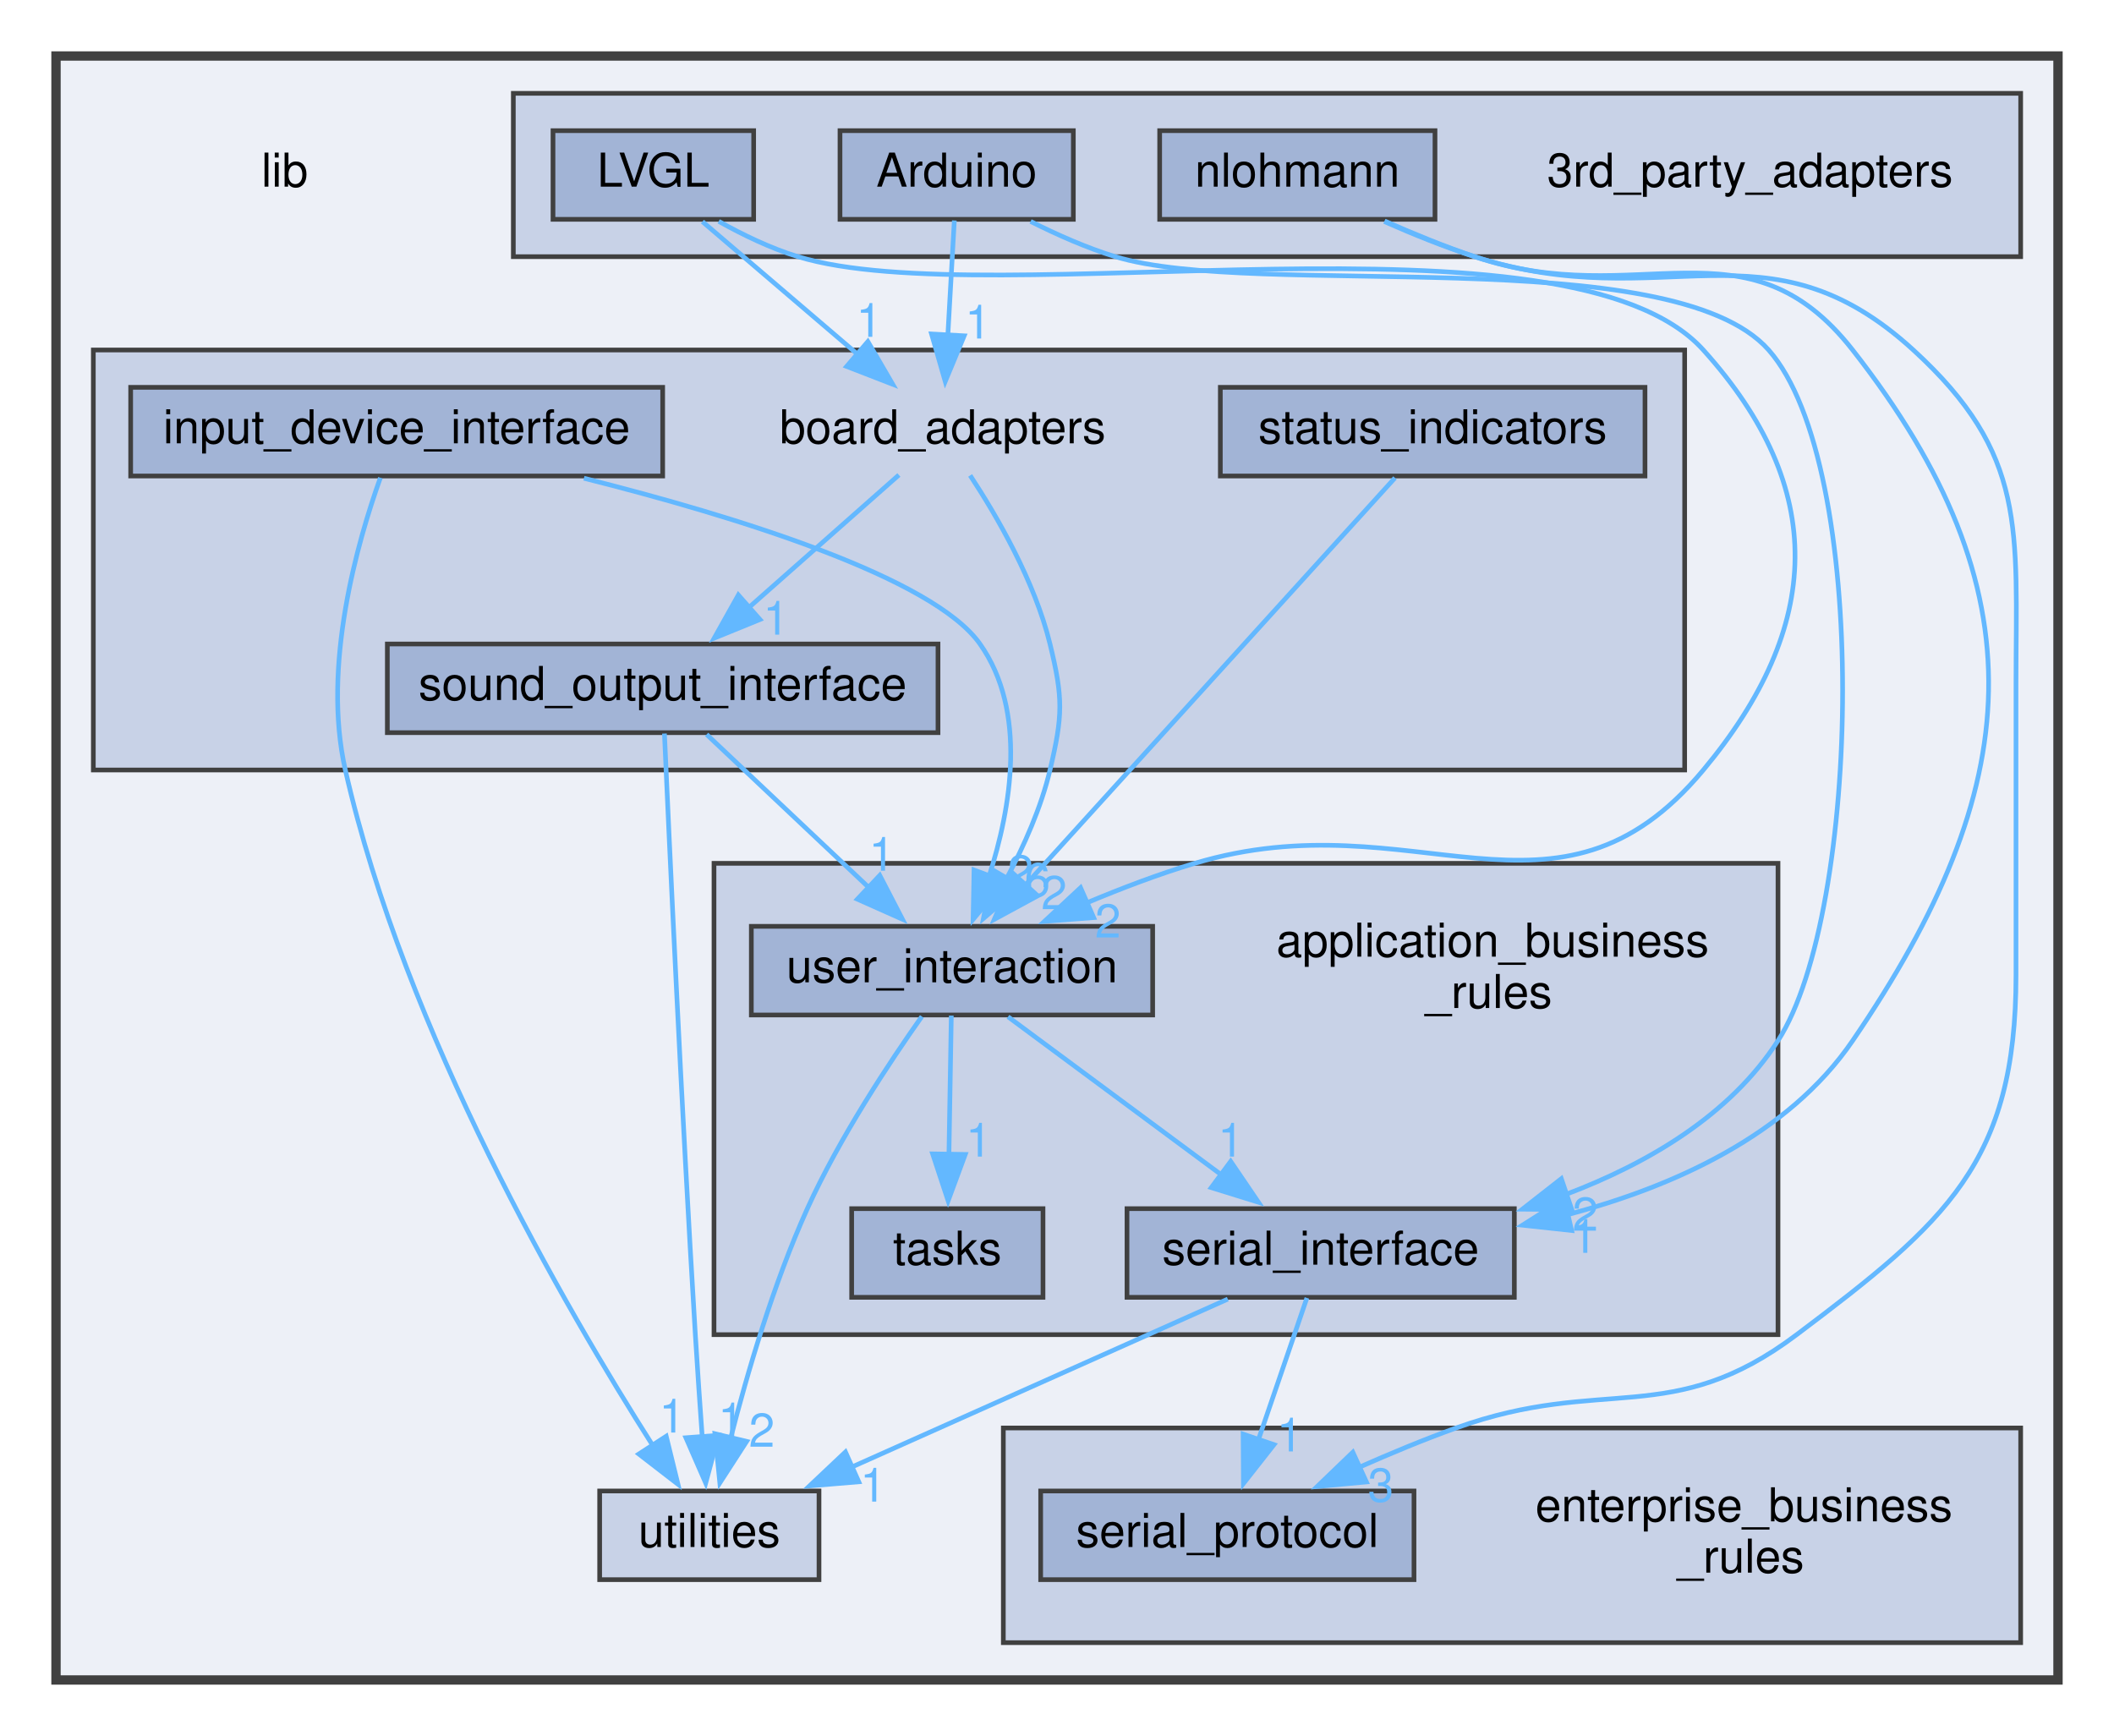
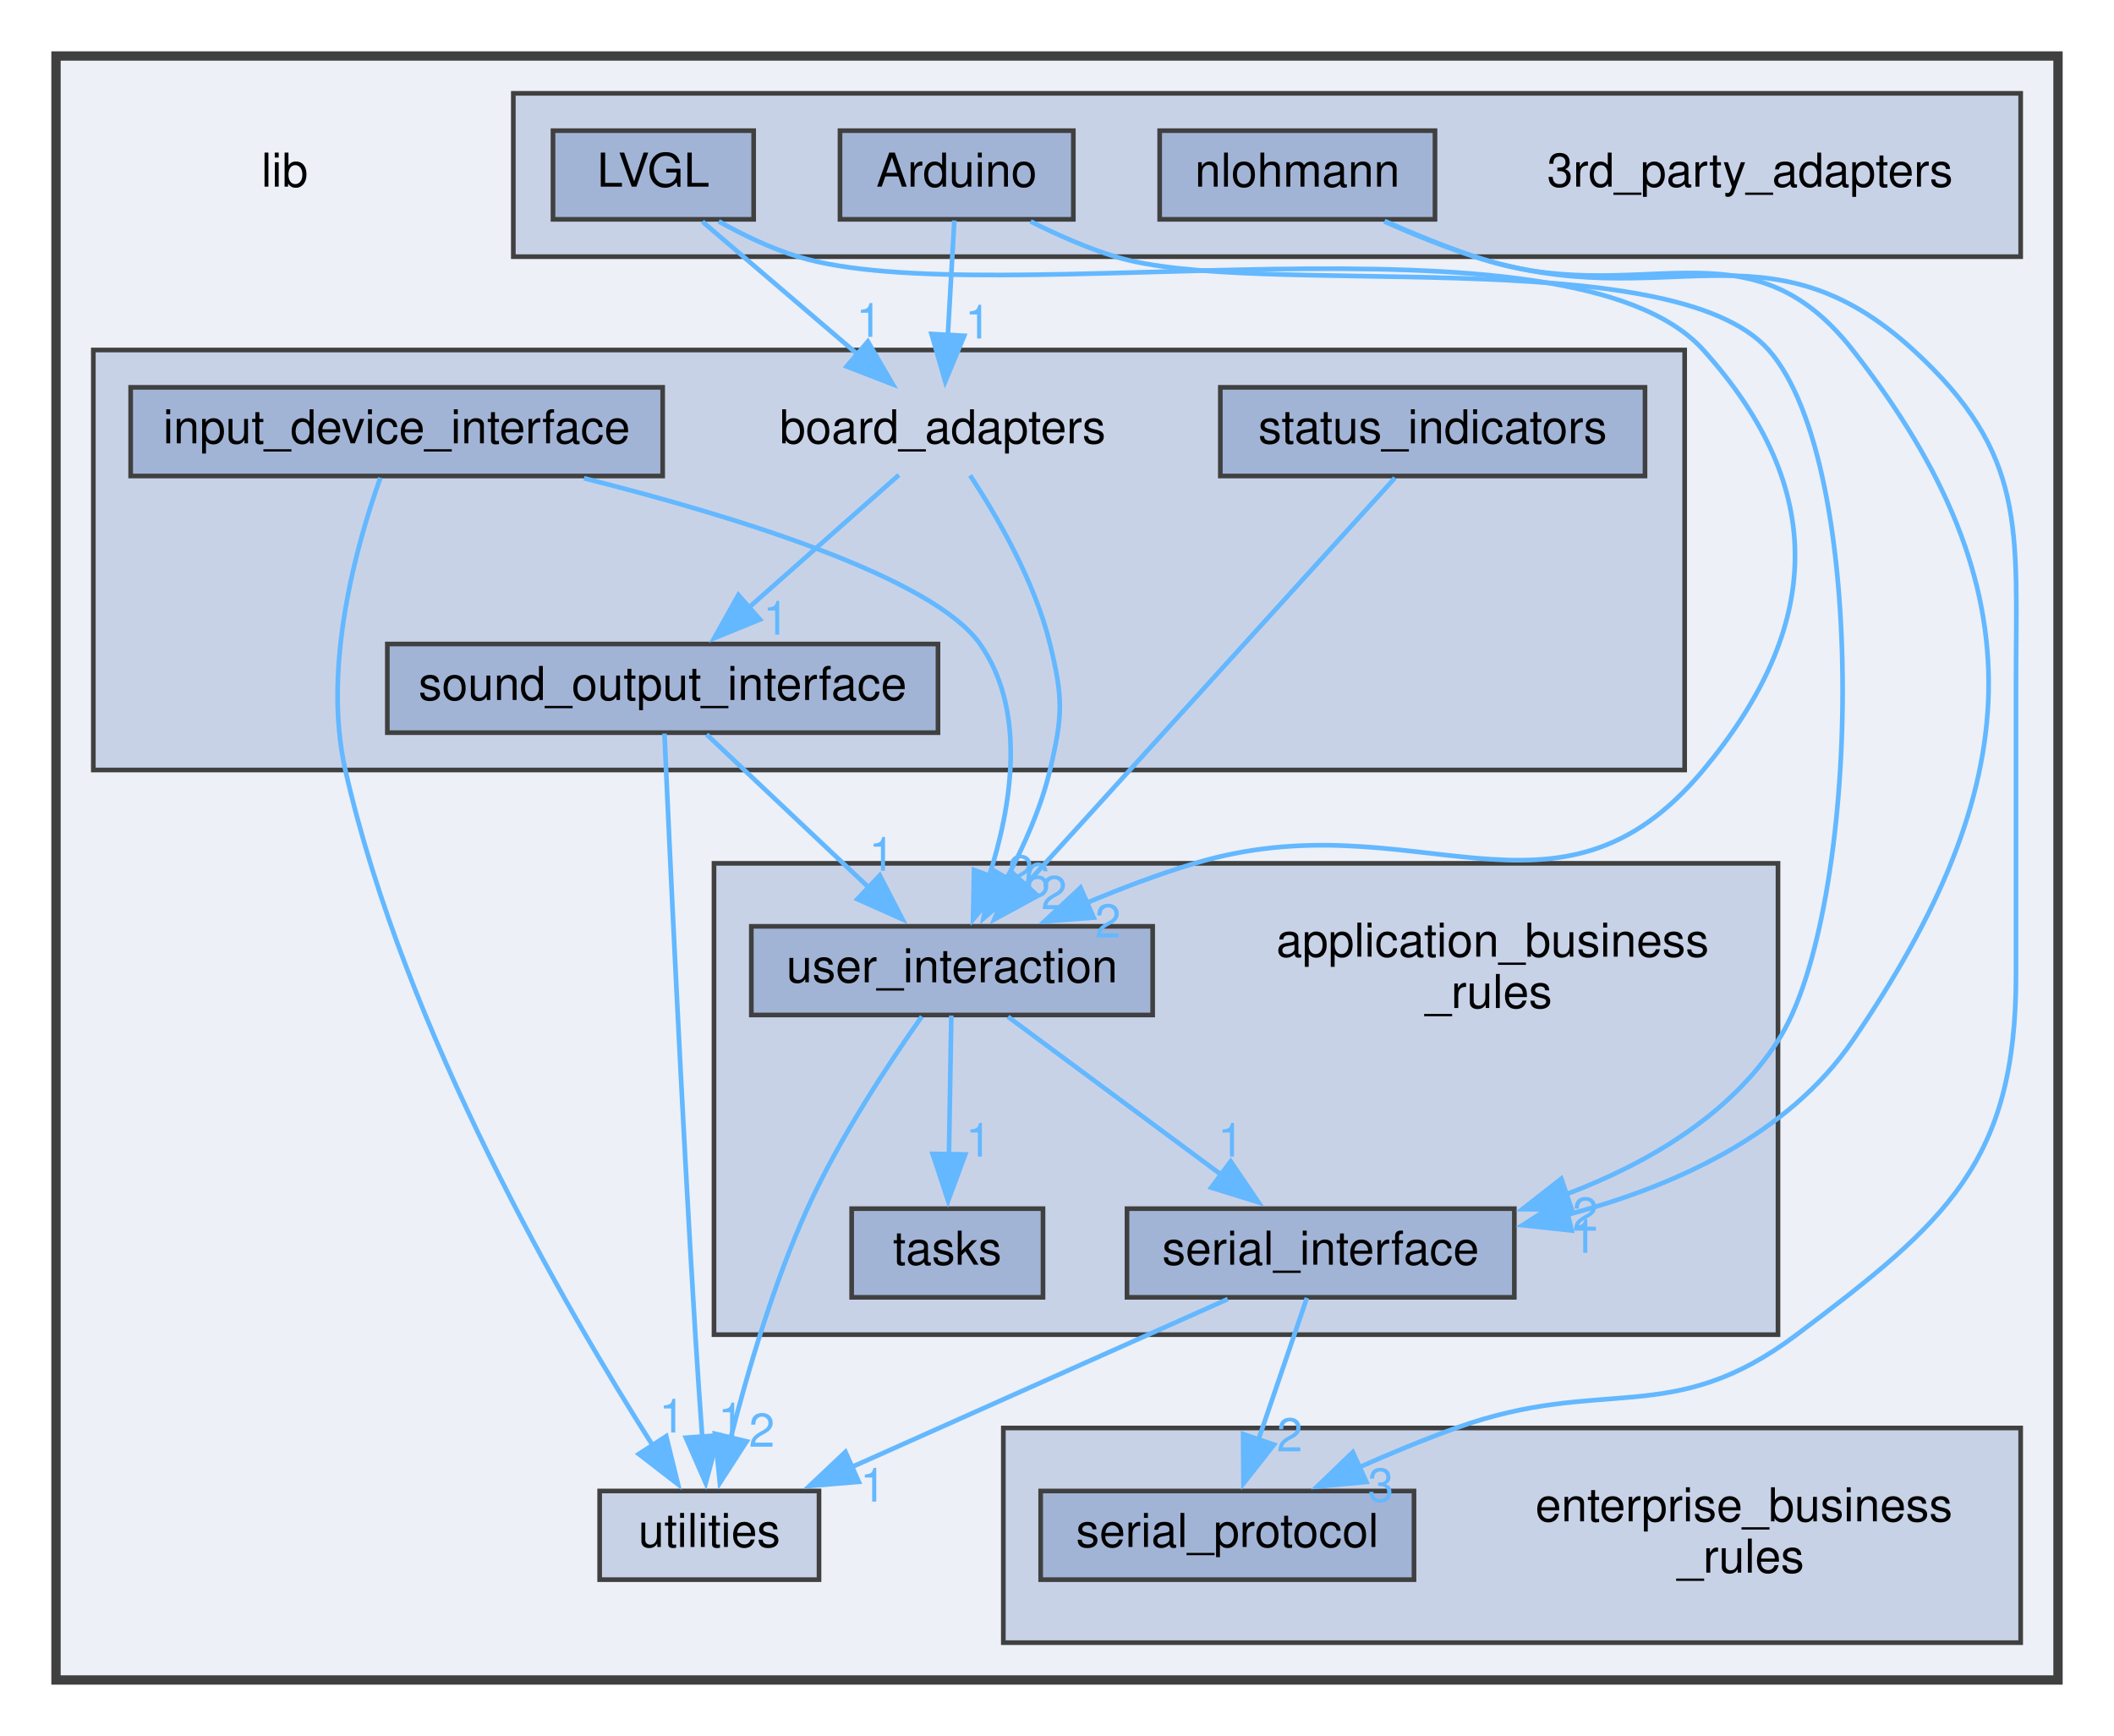
<svg xmlns="http://www.w3.org/2000/svg" xmlns:xlink="http://www.w3.org/1999/xlink" width="453pt" height="372pt" viewBox="0.00 0.00 453.00 372.00">
  <g id="graph0" class="graph" transform="scale(1 1) rotate(0) translate(4 368)">
    <g id="clust1" class="cluster">
      <g id="a_clust1">
        <a xlink:href="dir_97aefd0d527b934f1d99a682da8fe6a9.xhtml" target="_top">
          <polygon fill="#edf0f7" stroke="#404040" stroke-width="2" points="8,-8 8,-356 437,-356 437,-8 8,-8" />
        </a>
      </g>
    </g>
    <g id="clust5" class="cluster">
      <g id="a_clust5">
        <a xlink:href="dir_71046b38222792489c3876836d4fbdbc.xhtml" target="_top" xlink:title="Package Enterprise Business Rules.">
          <polygon fill="#c8d2e7" stroke="#404040" points="211,-16 211,-62 429,-62 429,-16 211,-16" />
        </a>
      </g>
    </g>
    <g id="clust4" class="cluster">
      <g id="a_clust4">
        <a xlink:href="dir_b49365647f74dff1c8dd1e88d29293e4.xhtml" target="_top" xlink:title="Package Board Adapters.">
          <polygon fill="#c8d2e7" stroke="#404040" points="16,-203 16,-293 357,-293 357,-203 16,-203" />
        </a>
      </g>
    </g>
    <g id="clust3" class="cluster">
      <g id="a_clust3">
        <a xlink:href="dir_6dbb42d2342d9d7292a192bc1d024acc.xhtml" target="_top" xlink:title="Package Application Business Rules.">
          <polygon fill="#c8d2e7" stroke="#404040" points="149,-82 149,-183 377,-183 377,-82 149,-82" />
        </a>
      </g>
    </g>
    <g id="clust2" class="cluster">
      <g id="a_clust2">
        <a xlink:href="dir_e75212beacfa7863df067e044f07f232.xhtml" target="_top" xlink:title="Package 3rd Party Adapters.">
          <polygon fill="#c8d2e7" stroke="#404040" points="106,-313 106,-348 429,-348 429,-313 106,-313" />
        </a>
      </g>
    </g>
    <g id="node1" class="node">
      <text text-anchor="middle" x="57" y="-328" font-family="Helvetica,sans-Serif" font-size="10.00">lib</text>
    </g>
    <g id="node2" class="node">
      <text text-anchor="middle" x="371" y="-328" font-family="Helvetica,sans-Serif" font-size="10.00">3rd_party_adapters</text>
    </g>
    <g id="node3" class="node">
      <g id="a_node3">
        <a xlink:href="dir_e5c908e09902ac05aca8138811a01df8.xhtml" target="_top" xlink:title="Arduino">
          <polygon fill="#a2b4d6" stroke="#404040" points="226,-340 176,-340 176,-321 226,-321 226,-340" />
          <text text-anchor="middle" x="201" y="-328" font-family="Helvetica,sans-Serif" font-size="10.00">Arduino</text>
        </a>
      </g>
    </g>
    <g id="node7" class="node">
      <g id="a_node7">
        <a xlink:href="dir_17a6007a5c84c34f300c622be50c188b.xhtml" target="_top" xlink:title="serial_interface">
          <polygon fill="#a2b4d6" stroke="#404040" points="320.5,-109 237.5,-109 237.5,-90 320.5,-90 320.5,-109" />
          <text text-anchor="middle" x="279" y="-97" font-family="Helvetica,sans-Serif" font-size="10.00">serial_interface</text>
        </a>
      </g>
    </g>
    <g id="edge1" class="edge">
      <path fill="none" stroke="#63b8ff" d="M216.84,-320.55C222.43,-317.74 228.85,-314.88 235,-313 265.05,-303.81 354.19,-316.55 375,-293 396.78,-268.35 394.81,-172.65 377,-145 366.69,-129 349.07,-118.69 331.59,-112.07" />
      <polygon fill="#63b8ff" stroke="#63b8ff" points="332.82,-108.79 322.22,-108.89 330.57,-115.42 332.82,-108.79" />
      <g id="a_edge1-headlabel">
        <a xlink:href="dir_000002_000012.xhtml" target="_top" xlink:title="2">
          <text text-anchor="middle" x="335.7" y="-104.27" font-family="Helvetica,sans-Serif" font-size="10.00" fill="#63b8ff">2</text>
        </a>
      </g>
    </g>
    <g id="node10" class="node">
      <text text-anchor="middle" x="198" y="-273" font-family="Helvetica,sans-Serif" font-size="10.00">board_adapters</text>
    </g>
    <g id="edge2" class="edge">
      <path fill="none" stroke="#63b8ff" d="M200.5,-320.75C200.12,-314.03 199.58,-304.5 199.1,-296" />
      <polygon fill="#63b8ff" stroke="#63b8ff" points="202.61,-296.04 198.55,-286.25 195.62,-296.43 202.61,-296.04" />
      <g id="a_edge2-headlabel">
        <a xlink:href="dir_000002_000003.xhtml" target="_top" xlink:title="1">
          <text text-anchor="middle" x="205.56" y="-295.46" font-family="Helvetica,sans-Serif" font-size="10.00" fill="#63b8ff">1</text>
        </a>
      </g>
    </g>
    <g id="node4" class="node">
      <g id="a_node4">
        <a xlink:href="dir_673789fe363c8cf83b6beac9ec7c58fa.xhtml" target="_top" xlink:title="LVGL">
          <polygon fill="#a2b4d6" stroke="#404040" points="157.5,-340 114.5,-340 114.5,-321 157.5,-321 157.5,-340" />
          <text text-anchor="middle" x="136" y="-328" font-family="Helvetica,sans-Serif" font-size="10.00">LVGL</text>
        </a>
      </g>
    </g>
    <g id="node9" class="node">
      <g id="a_node9">
        <a xlink:href="dir_6c970bd3e9ed525c032ca1b33f237f5b.xhtml" target="_top" xlink:title="user_interaction">
          <polygon fill="#a2b4d6" stroke="#404040" points="243,-169.5 157,-169.5 157,-150.5 243,-150.5 243,-169.5" />
          <text text-anchor="middle" x="200" y="-157.5" font-family="Helvetica,sans-Serif" font-size="10.00">user_interaction</text>
        </a>
      </g>
    </g>
    <g id="edge3" class="edge">
      <path fill="none" stroke="#63b8ff" d="M150.01,-320.57C155.16,-317.68 161.17,-314.78 167,-313 208.46,-300.36 331.97,-325.18 361,-293 387.79,-263.3 386.61,-233.73 361,-203 329.47,-165.16 299.18,-197.12 252,-183 244.3,-180.7 236.2,-177.61 228.75,-174.48" />
      <polygon fill="#63b8ff" stroke="#63b8ff" points="230.36,-171.37 219.8,-170.56 227.55,-177.78 230.36,-171.37" />
      <g id="a_edge3-headlabel">
        <a xlink:href="dir_000010_000023.xhtml" target="_top" xlink:title="2">
          <text text-anchor="middle" x="233.41" y="-167.1" font-family="Helvetica,sans-Serif" font-size="10.00" fill="#63b8ff">2</text>
        </a>
      </g>
    </g>
    <g id="edge4" class="edge">
      <path fill="none" stroke="#63b8ff" d="M146.52,-320.51C155.6,-312.74 168.94,-301.34 179.76,-292.09" />
      <polygon fill="#63b8ff" stroke="#63b8ff" points="181.97,-294.81 187.3,-285.65 177.42,-289.48 181.97,-294.81" />
      <g id="a_edge4-headlabel">
        <a xlink:href="dir_000010_000003.xhtml" target="_top" xlink:title="1">
          <text text-anchor="middle" x="182.24" y="-295.82" font-family="Helvetica,sans-Serif" font-size="10.00" fill="#63b8ff">1</text>
        </a>
      </g>
    </g>
    <g id="node5" class="node">
      <g id="a_node5">
        <a xlink:href="dir_0c9e3c7283f36edd21eeaa604bb6b292.xhtml" target="_top" xlink:title="nlohmann">
          <polygon fill="#a2b4d6" stroke="#404040" points="303.5,-340 244.5,-340 244.5,-321 303.5,-321 303.5,-340" />
          <text text-anchor="middle" x="274" y="-328" font-family="Helvetica,sans-Serif" font-size="10.00">nlohmann</text>
        </a>
      </g>
    </g>
    <g id="edge5" class="edge">
      <path fill="none" stroke="#63b8ff" d="M292.7,-320.64C298.77,-317.96 305.6,-315.16 312,-313 347.13,-301.13 370.14,-322.19 393,-293 433.56,-241.21 430.1,-199.31 393,-145 379.15,-124.72 354.56,-113.68 331.76,-107.68" />
      <polygon fill="#63b8ff" stroke="#63b8ff" points="332.78,-104.32 322.24,-105.46 331.19,-111.13 332.78,-104.32" />
      <g id="a_edge5-headlabel">
        <a xlink:href="dir_000011_000012.xhtml" target="_top" xlink:title="1">
          <text text-anchor="middle" x="335.45" y="-99.53" font-family="Helvetica,sans-Serif" font-size="10.00" fill="#63b8ff">1</text>
        </a>
      </g>
    </g>
    <g id="node15" class="node">
      <g id="a_node15">
        <a xlink:href="dir_2b4ed0f0f8a947c7a7cb51e3d9d332b8.xhtml" target="_top" xlink:title="serial_protocol">
          <polygon fill="#a2b4d6" stroke="#404040" points="299,-48.5 219,-48.5 219,-29.5 299,-29.5 299,-48.5" />
          <text text-anchor="middle" x="259" y="-36.5" font-family="Helvetica,sans-Serif" font-size="10.00">serial_protocol</text>
        </a>
      </g>
    </g>
    <g id="edge6" class="edge">
      <path fill="none" stroke="#63b8ff" d="M292.66,-320.52C298.73,-317.83 305.56,-315.06 312,-313 352.68,-299.98 374.49,-321.83 406,-293 430.53,-270.56 428,-254.75 428,-221.5 428,-221.5 428,-221.5 428,-159 428,-118.91 413.04,-106.11 381,-82 354.12,-61.77 339.66,-73.37 308,-62 301.09,-59.52 293.79,-56.48 287,-53.47" />
      <polygon fill="#63b8ff" stroke="#63b8ff" points="288.8,-50.44 278.25,-49.46 285.89,-56.81 288.8,-50.44" />
      <g id="a_edge6-headlabel">
        <a xlink:href="dir_000011_000013.xhtml" target="_top" xlink:title="3">
          <text text-anchor="middle" x="291.88" y="-46.23" font-family="Helvetica,sans-Serif" font-size="10.00" fill="#63b8ff">3</text>
        </a>
      </g>
    </g>
    <g id="node6" class="node">
      <text text-anchor="start" x="269.5" y="-163" font-family="Helvetica,sans-Serif" font-size="10.00">application_business</text>
      <text text-anchor="middle" x="315" y="-152" font-family="Helvetica,sans-Serif" font-size="10.00">_rules</text>
    </g>
    <g id="edge7" class="edge">
      <path fill="none" stroke="#63b8ff" d="M276.05,-89.87C273.33,-81.92 269.2,-69.83 265.68,-59.55" />
      <polygon fill="#63b8ff" stroke="#63b8ff" points="269,-58.43 262.45,-50.1 262.38,-60.69 269,-58.43" />
      <g id="a_edge7-headlabel">
-         <a xlink:href="dir_000012_000013.xhtml" target="_top" xlink:title="1">
-           <text text-anchor="middle" x="272.36" y="-56.98" font-family="Helvetica,sans-Serif" font-size="10.00" fill="#63b8ff">1</text>
+         <a xlink:href="dir_000012_000013.xhtml" target="_top" xlink:title="2">
+           <text text-anchor="middle" x="272.36" y="-56.98" font-family="Helvetica,sans-Serif" font-size="10.00" fill="#63b8ff">2</text>
        </a>
      </g>
    </g>
    <g id="node16" class="node">
      <g id="a_node16">
        <a xlink:href="dir_3a2f33b0f26bc6229d595c2c354e6333.xhtml" target="_top" xlink:title="Package Utilities.">
          <polygon fill="#c8d2e7" stroke="#404040" points="171.5,-48.5 124.5,-48.5 124.5,-29.5 171.5,-29.5 171.5,-48.5" />
          <text text-anchor="middle" x="148" y="-36.5" font-family="Helvetica,sans-Serif" font-size="10.00">utilities</text>
        </a>
      </g>
    </g>
    <g id="edge8" class="edge">
      <path fill="none" stroke="#63b8ff" d="M259.1,-89.62C237.66,-80.04 203.26,-64.68 178.41,-53.58" />
      <polygon fill="#63b8ff" stroke="#63b8ff" points="180.02,-50.47 169.47,-49.59 177.17,-56.86 180.02,-50.47" />
      <g id="a_edge8-headlabel">
        <a xlink:href="dir_000012_000024.xhtml" target="_top" xlink:title="1">
          <text text-anchor="middle" x="183.08" y="-46.22" font-family="Helvetica,sans-Serif" font-size="10.00" fill="#63b8ff">1</text>
        </a>
      </g>
    </g>
    <g id="node8" class="node">
      <g id="a_node8">
        <a xlink:href="dir_dab382b21b73aae3d74d7668eeeacf78.xhtml" target="_top" xlink:title="tasks">
          <polygon fill="#a2b4d6" stroke="#404040" points="219.5,-109 178.5,-109 178.5,-90 219.5,-90 219.5,-109" />
          <text text-anchor="middle" x="199" y="-97" font-family="Helvetica,sans-Serif" font-size="10.00">tasks</text>
        </a>
      </g>
    </g>
    <g id="edge9" class="edge">
      <path fill="none" stroke="#63b8ff" d="M212,-150.12C224.18,-141.1 243.29,-126.95 257.98,-116.06" />
      <polygon fill="#63b8ff" stroke="#63b8ff" points="259.72,-119.13 265.67,-110.37 255.55,-113.51 259.72,-119.13" />
      <g id="a_edge9-headlabel">
        <a xlink:href="dir_000023_000012.xhtml" target="_top" xlink:title="1">
          <text text-anchor="middle" x="259.74" y="-120.15" font-family="Helvetica,sans-Serif" font-size="10.00" fill="#63b8ff">1</text>
        </a>
      </g>
    </g>
    <g id="edge11" class="edge">
      <path fill="none" stroke="#63b8ff" d="M199.85,-150.37C199.72,-142.5 199.51,-130.6 199.34,-120.39" />
      <polygon fill="#63b8ff" stroke="#63b8ff" points="202.84,-120.62 199.17,-110.68 195.85,-120.74 202.84,-120.62" />
      <g id="a_edge11-headlabel">
        <a xlink:href="dir_000023_000017.xhtml" target="_top" xlink:title="1">
          <text text-anchor="middle" x="205.72" y="-120.15" font-family="Helvetica,sans-Serif" font-size="10.00" fill="#63b8ff">1</text>
        </a>
      </g>
    </g>
    <g id="edge10" class="edge">
      <path fill="none" stroke="#63b8ff" d="M193.54,-150.18C186.69,-140.49 175.91,-124.26 169,-109 161.73,-92.94 156.1,-73.68 152.51,-59.6" />
      <polygon fill="#63b8ff" stroke="#63b8ff" points="156,-59.13 150.25,-50.23 149.2,-60.77 156,-59.13" />
      <g id="a_edge10-headlabel">
        <a xlink:href="dir_000023_000024.xhtml" target="_top" xlink:title="2">
          <text text-anchor="middle" x="159.25" y="-57.98" font-family="Helvetica,sans-Serif" font-size="10.00" fill="#63b8ff">2</text>
        </a>
      </g>
    </g>
    <g id="edge13" class="edge">
      <path fill="none" stroke="#63b8ff" d="M203.89,-266.12C209.55,-257.52 217.71,-243.52 221,-230 223.84,-218.34 223.76,-214.68 221,-203 219.11,-194.98 215.44,-186.75 211.69,-179.72" />
      <polygon fill="#63b8ff" stroke="#63b8ff" points="214.78,-178.07 206.73,-171.18 208.72,-181.59 214.78,-178.07" />
      <g id="a_edge13-headlabel">
        <a xlink:href="dir_000003_000023.xhtml" target="_top" xlink:title="6">
          <text text-anchor="middle" x="218.28" y="-175.95" font-family="Helvetica,sans-Serif" font-size="10.00" fill="#63b8ff">6</text>
        </a>
      </g>
    </g>
    <g id="node12" class="node">
      <g id="a_node12">
        <a xlink:href="dir_5d3f509552af106634de565dc9d6f33a.xhtml" target="_top" xlink:title="sound_output_interface">
          <polygon fill="#a2b4d6" stroke="#404040" points="197,-230 79,-230 79,-211 197,-211 197,-230" />
          <text text-anchor="middle" x="138" y="-218" font-family="Helvetica,sans-Serif" font-size="10.00">sound_output_interface</text>
        </a>
      </g>
    </g>
    <g id="edge12" class="edge">
      <path fill="none" stroke="#63b8ff" d="M188.62,-266.22C180.06,-258.65 167.15,-247.25 156.51,-237.85" />
      <polygon fill="#63b8ff" stroke="#63b8ff" points="158.85,-235.25 149.04,-231.25 154.22,-240.5 158.85,-235.25" />
      <g id="a_edge12-headlabel">
        <a xlink:href="dir_000003_000014.xhtml" target="_top" xlink:title="1">
          <text text-anchor="middle" x="162.29" y="-232" font-family="Helvetica,sans-Serif" font-size="10.00" fill="#63b8ff">1</text>
        </a>
      </g>
    </g>
    <g id="node11" class="node">
      <g id="a_node11">
        <a xlink:href="dir_8d1ee3be5d3bd43266cde43195651fe0.xhtml" target="_top" xlink:title="input_device_interface">
          <polygon fill="#a2b4d6" stroke="#404040" points="138,-285 24,-285 24,-266 138,-266 138,-285" />
          <text text-anchor="middle" x="81" y="-273" font-family="Helvetica,sans-Serif" font-size="10.00">input_device_interface</text>
        </a>
      </g>
    </g>
    <g id="edge15" class="edge">
      <path fill="none" stroke="#63b8ff" d="M121.13,-265.52C153.73,-257.31 195.91,-244.31 206,-230 216.17,-215.58 212.71,-195.02 207.9,-180.09" />
      <polygon fill="#63b8ff" stroke="#63b8ff" points="211.28,-179.13 204.52,-170.98 204.72,-181.57 211.28,-179.13" />
      <g id="a_edge15-headlabel">
        <a xlink:href="dir_000008_000023.xhtml" target="_top" xlink:title="2">
          <text text-anchor="middle" x="214.67" y="-177.6" font-family="Helvetica,sans-Serif" font-size="10.00" fill="#63b8ff">2</text>
        </a>
      </g>
    </g>
    <g id="edge14" class="edge">
      <path fill="none" stroke="#63b8ff" d="M77.51,-265.62C72.64,-252.03 64.94,-225.29 70,-203 82.74,-146.84 117.31,-87.42 135.86,-58.28" />
      <polygon fill="#63b8ff" stroke="#63b8ff" points="138.76,-60.23 141.28,-49.94 132.89,-56.42 138.76,-60.23" />
      <g id="a_edge14-headlabel">
        <a xlink:href="dir_000008_000024.xhtml" target="_top" xlink:title="1">
          <text text-anchor="middle" x="140.01" y="-61.02" font-family="Helvetica,sans-Serif" font-size="10.00" fill="#63b8ff">1</text>
        </a>
      </g>
    </g>
    <g id="edge17" class="edge">
      <path fill="none" stroke="#63b8ff" d="M147.42,-210.62C156.61,-201.94 170.84,-188.52 182.17,-177.82" />
      <polygon fill="#63b8ff" stroke="#63b8ff" points="184.52,-180.42 189.39,-171.01 179.72,-175.32 184.52,-180.42" />
      <g id="a_edge17-headlabel">
        <a xlink:href="dir_000014_000023.xhtml" target="_top" xlink:title="1">
          <text text-anchor="middle" x="184.96" y="-181.41" font-family="Helvetica,sans-Serif" font-size="10.00" fill="#63b8ff">1</text>
        </a>
      </g>
    </g>
    <g id="edge16" class="edge">
      <path fill="none" stroke="#63b8ff" d="M138.38,-210.81C139.35,-189.09 142.02,-130.67 145,-82 145.44,-74.79 145.99,-66.9 146.49,-59.92" />
      <polygon fill="#63b8ff" stroke="#63b8ff" points="149.97,-60.43 147.22,-50.19 142.98,-59.91 149.97,-60.43" />
      <g id="a_edge16-headlabel">
        <a xlink:href="dir_000014_000024.xhtml" target="_top" xlink:title="1">
          <text text-anchor="middle" x="152.64" y="-60.21" font-family="Helvetica,sans-Serif" font-size="10.00" fill="#63b8ff">1</text>
        </a>
      </g>
    </g>
    <g id="node13" class="node">
      <g id="a_node13">
        <a xlink:href="dir_dd038f7b9d5ffa107a6117feec92b6ac.xhtml" target="_top" xlink:title="status_indicators">
          <polygon fill="#a2b4d6" stroke="#404040" points="348.5,-285 257.5,-285 257.5,-266 348.5,-266 348.5,-285" />
          <text text-anchor="middle" x="303" y="-273" font-family="Helvetica,sans-Serif" font-size="10.00">status_indicators</text>
        </a>
      </g>
    </g>
    <g id="edge18" class="edge">
      <path fill="none" stroke="#63b8ff" d="M294.92,-265.59C277.84,-246.78 237.85,-202.71 215.61,-178.21" />
      <polygon fill="#63b8ff" stroke="#63b8ff" points="218.37,-176.04 209.06,-170.99 213.19,-180.74 218.37,-176.04" />
      <g id="a_edge18-headlabel">
        <a xlink:href="dir_000016_000023.xhtml" target="_top" xlink:title="2">
          <text text-anchor="middle" x="221.88" y="-173.17" font-family="Helvetica,sans-Serif" font-size="10.00" fill="#63b8ff">2</text>
        </a>
      </g>
    </g>
    <g id="node14" class="node">
      <text text-anchor="start" x="325" y="-42" font-family="Helvetica,sans-Serif" font-size="10.00">enterprise_business</text>
      <text text-anchor="middle" x="369" y="-31" font-family="Helvetica,sans-Serif" font-size="10.00">_rules</text>
    </g>
  </g>
</svg>
